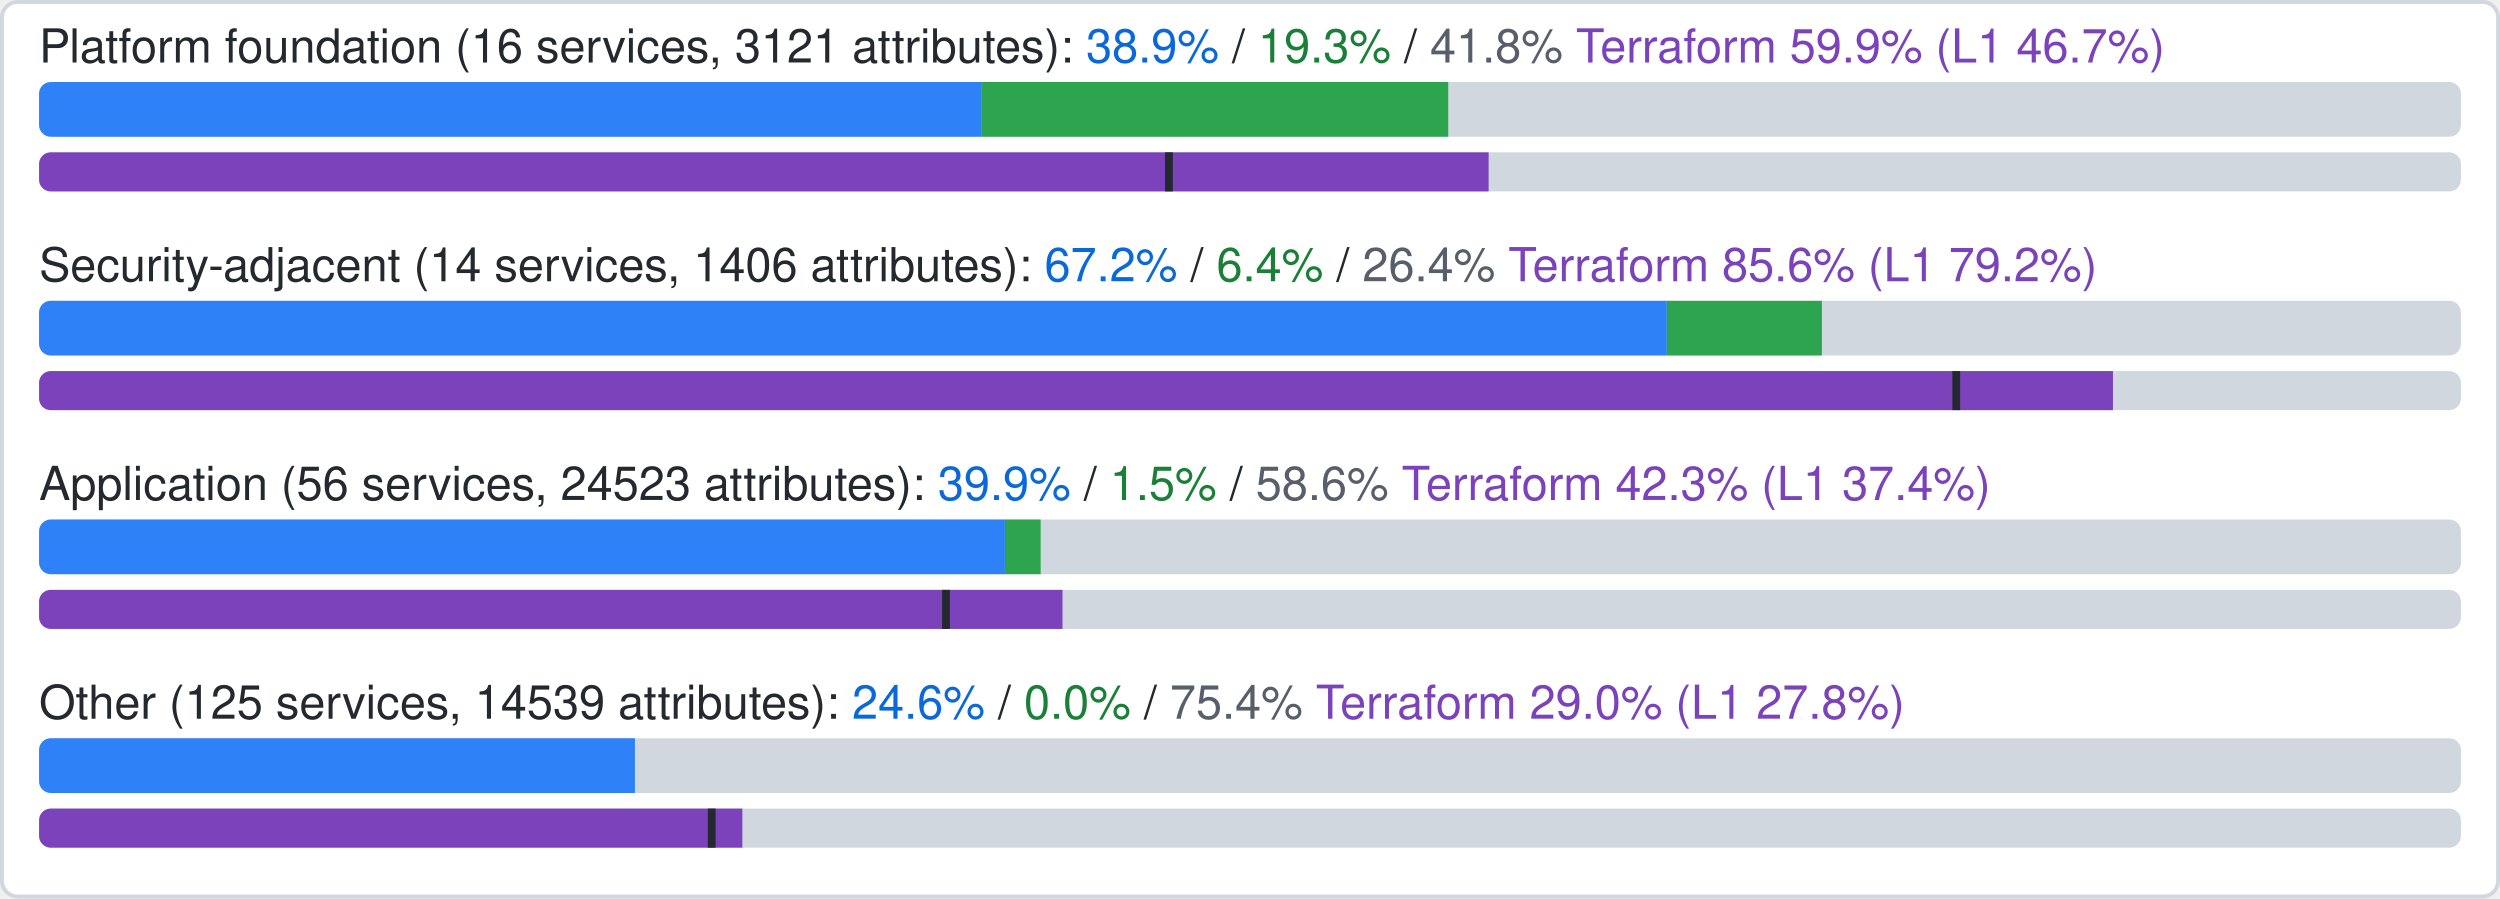
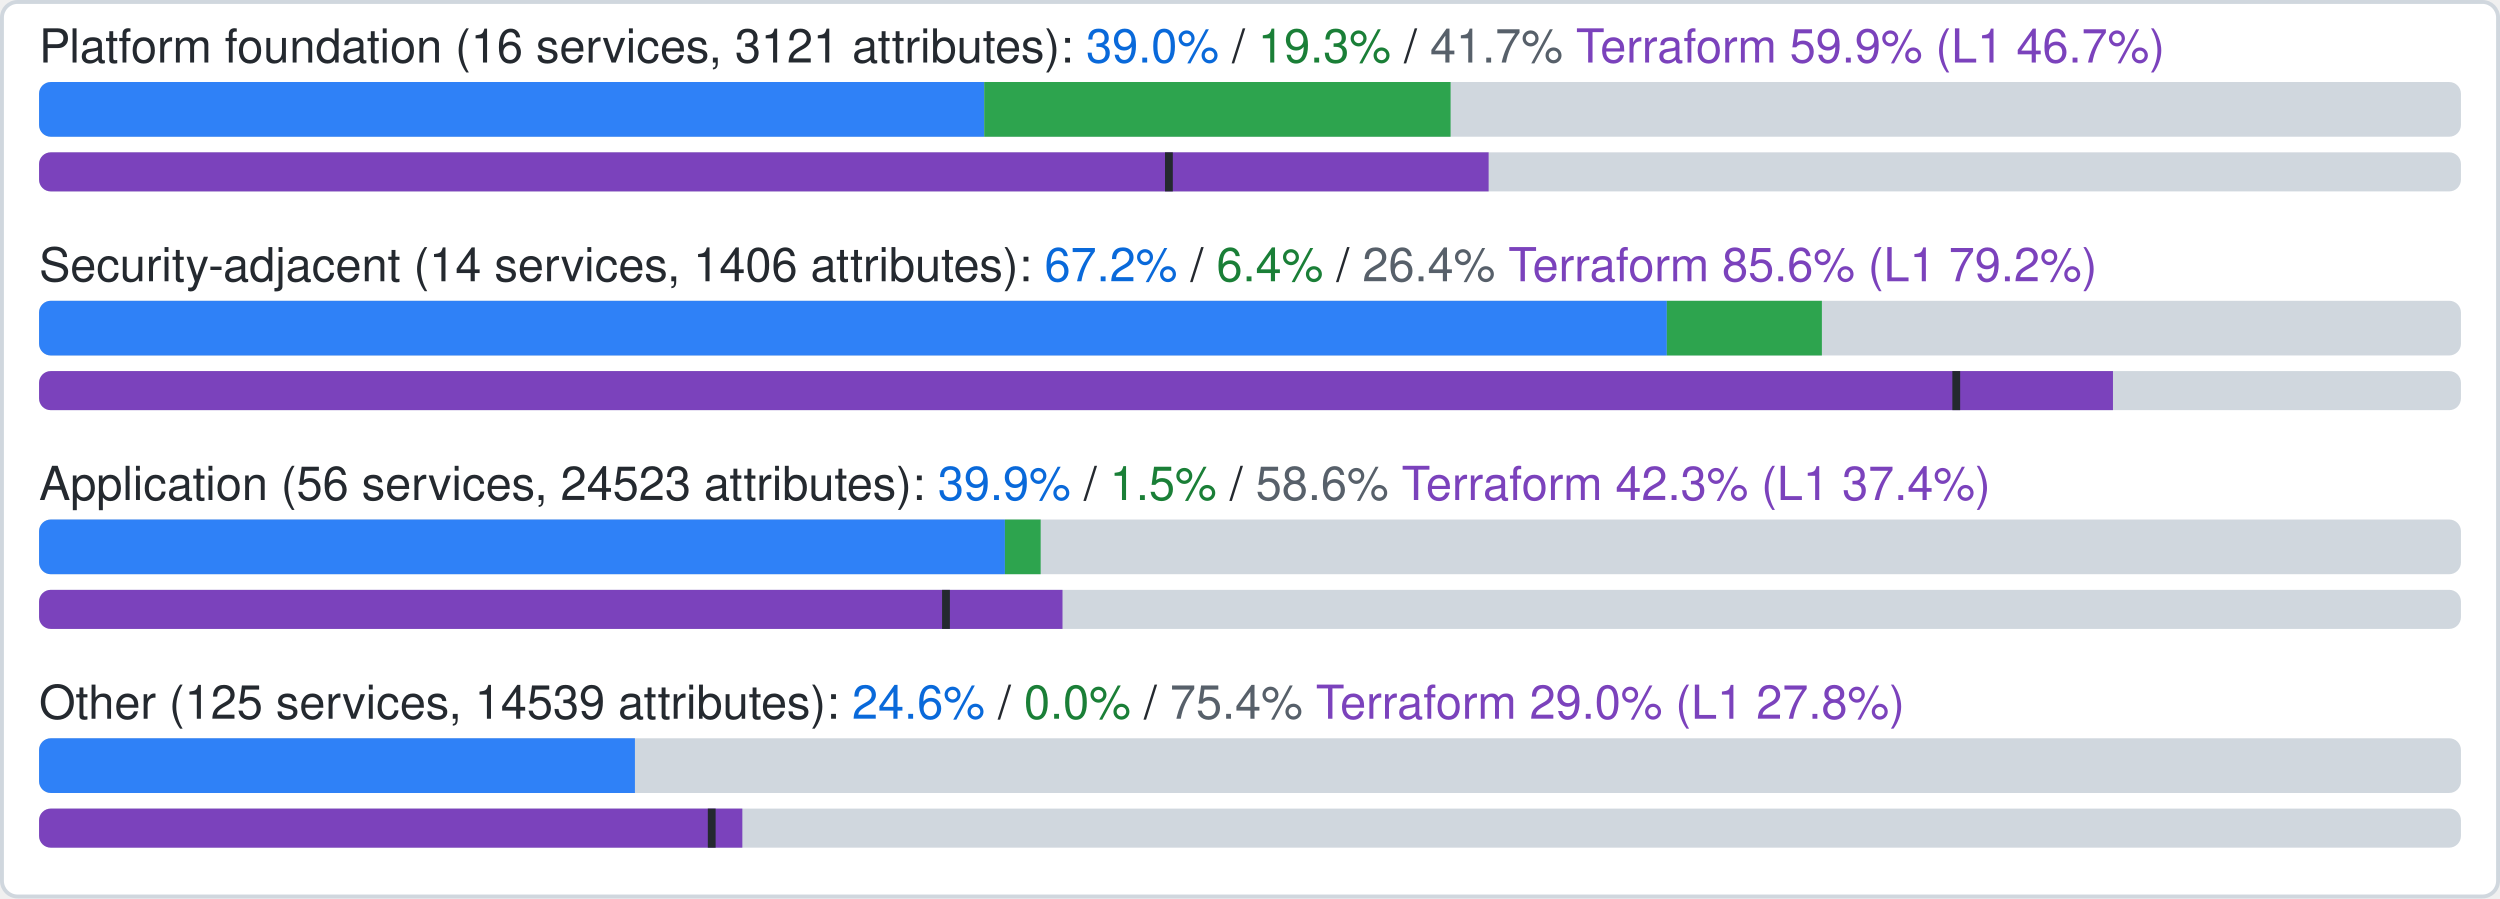
- <svg xmlns="http://www.w3.org/2000/svg" width="640" height="230" viewBox="0 0 640 230" role="img" aria-label="Coverage by category: Platform foundation official 38.9%, ours beyond official 19.3%, uncovered 41.8%, Terraform google-beta 59.9% (L1 46.7%), an estimate; Security-adjacent official 67.2%, ours beyond official 6.4%, uncovered 26.4%, Terraform google-beta 85.6% (L1 79.2%), an estimate; Application official 39.9%, ours beyond official 1.5%, uncovered 58.6%, Terraform google-beta 42.3% (L1 37.4%), an estimate; Other official 24.6%, ours beyond official 0.0%, uncovered 75.4%, Terraform google-beta 29.0% (L1 27.8%), an estimate;">
+ <svg xmlns="http://www.w3.org/2000/svg" width="640" height="230" viewBox="0 0 640 230" role="img" aria-label="Coverage by category: Platform foundation official 39.0%, ours beyond official 19.3%, uncovered 41.7%, Terraform google-beta 59.9% (L1 46.7%), an estimate; Security-adjacent official 67.2%, ours beyond official 6.4%, uncovered 26.4%, Terraform google-beta 85.6% (L1 79.2%), an estimate; Application official 39.9%, ours beyond official 1.5%, uncovered 58.6%, Terraform google-beta 42.3% (L1 37.4%), an estimate; Other official 24.6%, ours beyond official 0.0%, uncovered 75.4%, Terraform google-beta 29.0% (L1 27.8%), an estimate;">
  <rect x="0.5" y="0.5" width="639" height="229" rx="4" fill="#ffffff" stroke="#d0d7de" />
  <clipPath id="c0">
    <rect x="10" y="21" width="620" height="14" rx="3" />
  </clipPath>
-   <text x="10" y="16" font-family="-apple-system,BlinkMacSystemFont,Segoe UI,Helvetica,Arial,sans-serif" font-size="12" fill="#24292f">Platform foundation (16 services, 3121 attributes): <tspan fill="#0969da">38.9%</tspan> / <tspan fill="#1a7f37">19.3%</tspan> / <tspan fill="#57606a">41.8%</tspan>
+   <text x="10" y="16" font-family="-apple-system,BlinkMacSystemFont,Segoe UI,Helvetica,Arial,sans-serif" font-size="12" fill="#24292f">Platform foundation (16 services, 3121 attributes): <tspan fill="#0969da">39.0%</tspan> / <tspan fill="#1a7f37">19.3%</tspan> / <tspan fill="#57606a">41.7%</tspan>
    <tspan fill="#7b42bc">Terraform 59.9% (L1 46.7%)</tspan>
  </text>
  <clipPath id="t0">
    <rect x="10" y="39" width="620" height="10" rx="3" />
  </clipPath>
  <g clip-path="url(#t0)">
    <rect x="10" y="39" width="620" height="10" fill="#d0d7de" />
    <rect x="10" y="39" width="371.09" height="10" fill="#7b42bc" />
    <rect x="298.24" y="39" width="2" height="10" fill="#24292f" />
  </g>
  <g clip-path="url(#c0)">
    <rect x="10" y="21" width="620" height="14" fill="#d0d7de" />
-     <rect x="10" y="21" width="241.36" height="14" fill="#2f81f7" />
-     <rect x="251.36" y="21" width="119.39" height="14" fill="#2da44e" />
+     <rect x="10" y="21" width="241.96" height="14" fill="#2f81f7" />
+     <rect x="251.96" y="21" width="119.39" height="14" fill="#2da44e" />
  </g>
  <clipPath id="c1">
    <rect x="10" y="77" width="620" height="14" rx="3" />
  </clipPath>
  <text x="10" y="72" font-family="-apple-system,BlinkMacSystemFont,Segoe UI,Helvetica,Arial,sans-serif" font-size="12" fill="#24292f">Security-adjacent (14 services, 1406 attributes): <tspan fill="#0969da">67.2%</tspan> / <tspan fill="#1a7f37">6.4%</tspan> / <tspan fill="#57606a">26.4%</tspan>
    <tspan fill="#7b42bc">Terraform 85.6% (L1 79.2%)</tspan>
  </text>
  <clipPath id="t1">
    <rect x="10" y="95" width="620" height="10" rx="3" />
  </clipPath>
  <g clip-path="url(#t1)">
    <rect x="10" y="95" width="620" height="10" fill="#d0d7de" />
    <rect x="10" y="95" width="530.92" height="10" fill="#7b42bc" />
    <rect x="499.80" y="95" width="2" height="10" fill="#24292f" />
  </g>
  <g clip-path="url(#c1)">
    <rect x="10" y="77" width="620" height="14" fill="#d0d7de" />
    <rect x="10" y="77" width="416.71" height="14" fill="#2f81f7" />
    <rect x="426.71" y="77" width="39.69" height="14" fill="#2da44e" />
  </g>
  <clipPath id="c2">
    <rect x="10" y="133" width="620" height="14" rx="3" />
  </clipPath>
  <text x="10" y="128" font-family="-apple-system,BlinkMacSystemFont,Segoe UI,Helvetica,Arial,sans-serif" font-size="12" fill="#24292f">Application (56 services, 24523 attributes): <tspan fill="#0969da">39.9%</tspan> / <tspan fill="#1a7f37">1.5%</tspan> / <tspan fill="#57606a">58.6%</tspan>
    <tspan fill="#7b42bc">Terraform 42.3% (L1 37.4%)</tspan>
  </text>
  <clipPath id="t2">
    <rect x="10" y="151" width="620" height="10" rx="3" />
  </clipPath>
  <g clip-path="url(#t2)">
    <rect x="10" y="151" width="620" height="10" fill="#d0d7de" />
    <rect x="10" y="151" width="262.00" height="10" fill="#7b42bc" />
    <rect x="241.17" y="151" width="2" height="10" fill="#24292f" />
  </g>
  <g clip-path="url(#c2)">
    <rect x="10" y="133" width="620" height="14" fill="#d0d7de" />
    <rect x="10" y="133" width="247.26" height="14" fill="#2f81f7" />
    <rect x="257.26" y="133" width="9.15" height="14" fill="#2da44e" />
  </g>
  <clipPath id="c3">
    <rect x="10" y="189" width="620" height="14" rx="3" />
  </clipPath>
  <text x="10" y="184" font-family="-apple-system,BlinkMacSystemFont,Segoe UI,Helvetica,Arial,sans-serif" font-size="12" fill="#24292f">Other (125 services, 14539 attributes): <tspan fill="#0969da">24.6%</tspan> / <tspan fill="#1a7f37">0.0%</tspan> / <tspan fill="#57606a">75.4%</tspan>
    <tspan fill="#7b42bc">Terraform 29.0% (L1 27.8%)</tspan>
  </text>
  <clipPath id="t3">
    <rect x="10" y="207" width="620" height="10" rx="3" />
  </clipPath>
  <g clip-path="url(#t3)">
    <rect x="10" y="207" width="620" height="10" fill="#d0d7de" />
    <rect x="10" y="207" width="180.04" height="10" fill="#7b42bc" />
    <rect x="181.20" y="207" width="2" height="10" fill="#24292f" />
  </g>
  <g clip-path="url(#c3)">
    <rect x="10" y="189" width="620" height="14" fill="#d0d7de" />
    <rect x="10" y="189" width="152.54" height="14" fill="#2f81f7" />
  </g>
</svg>
